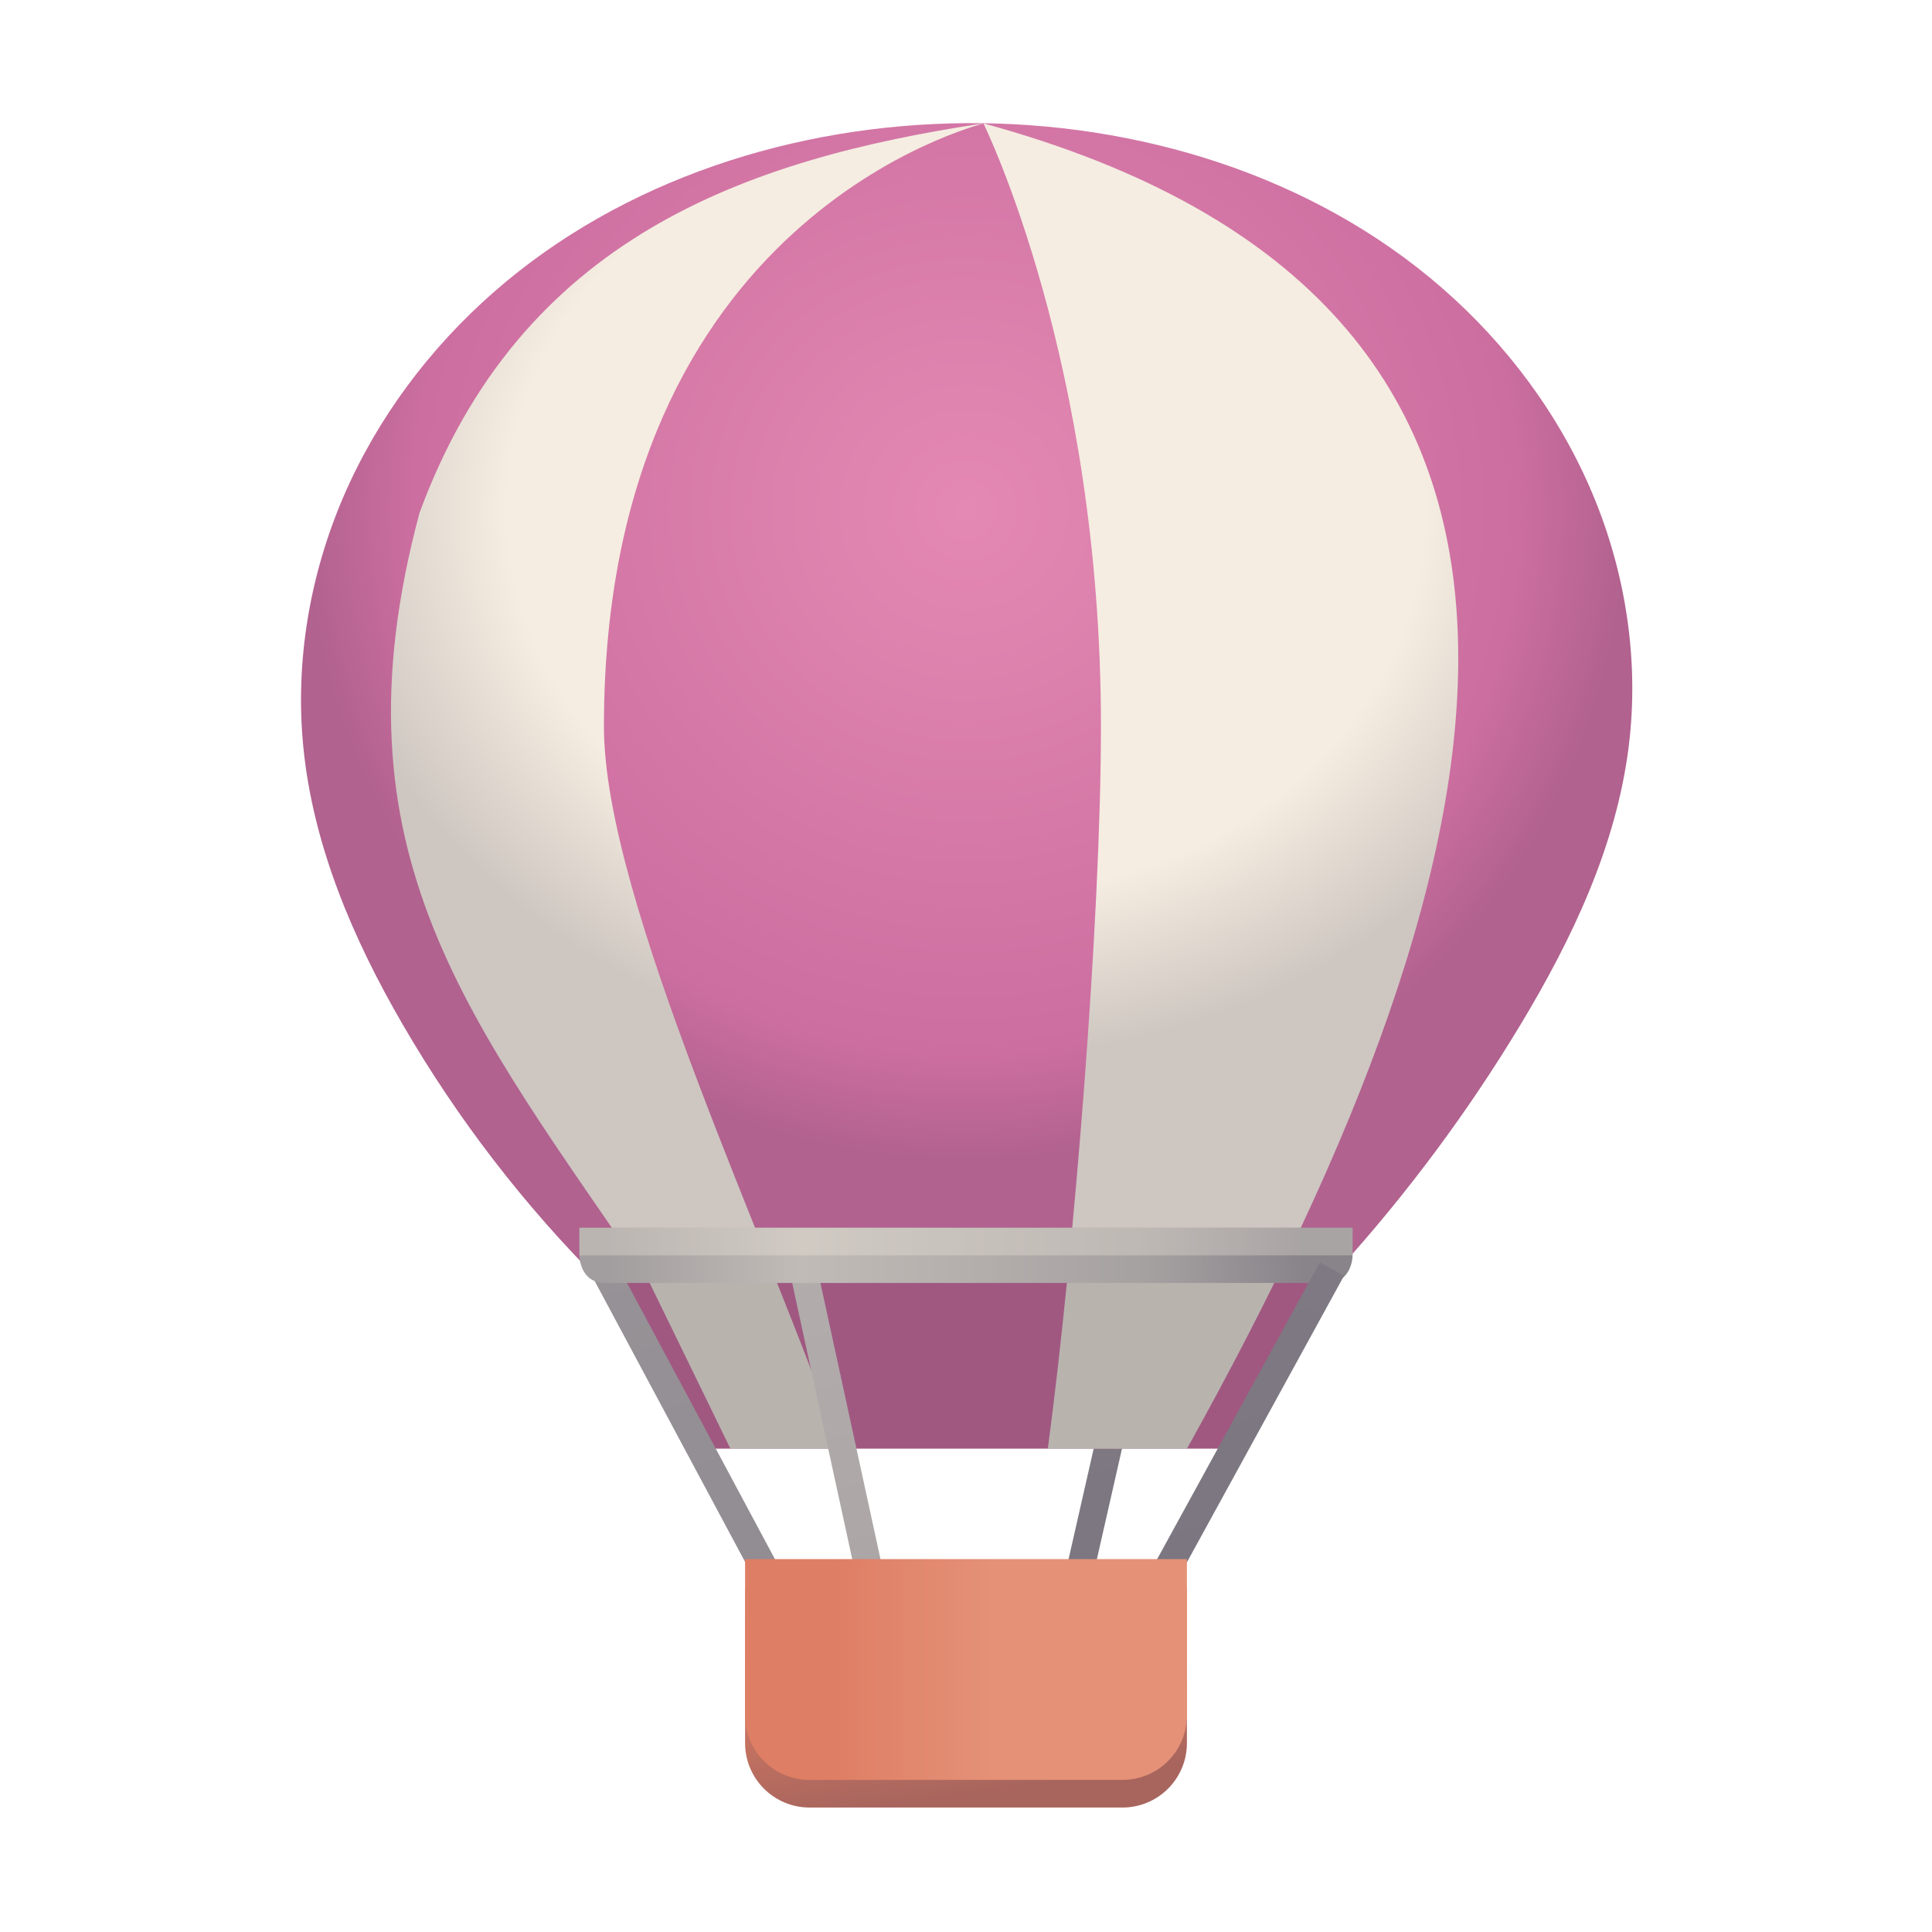
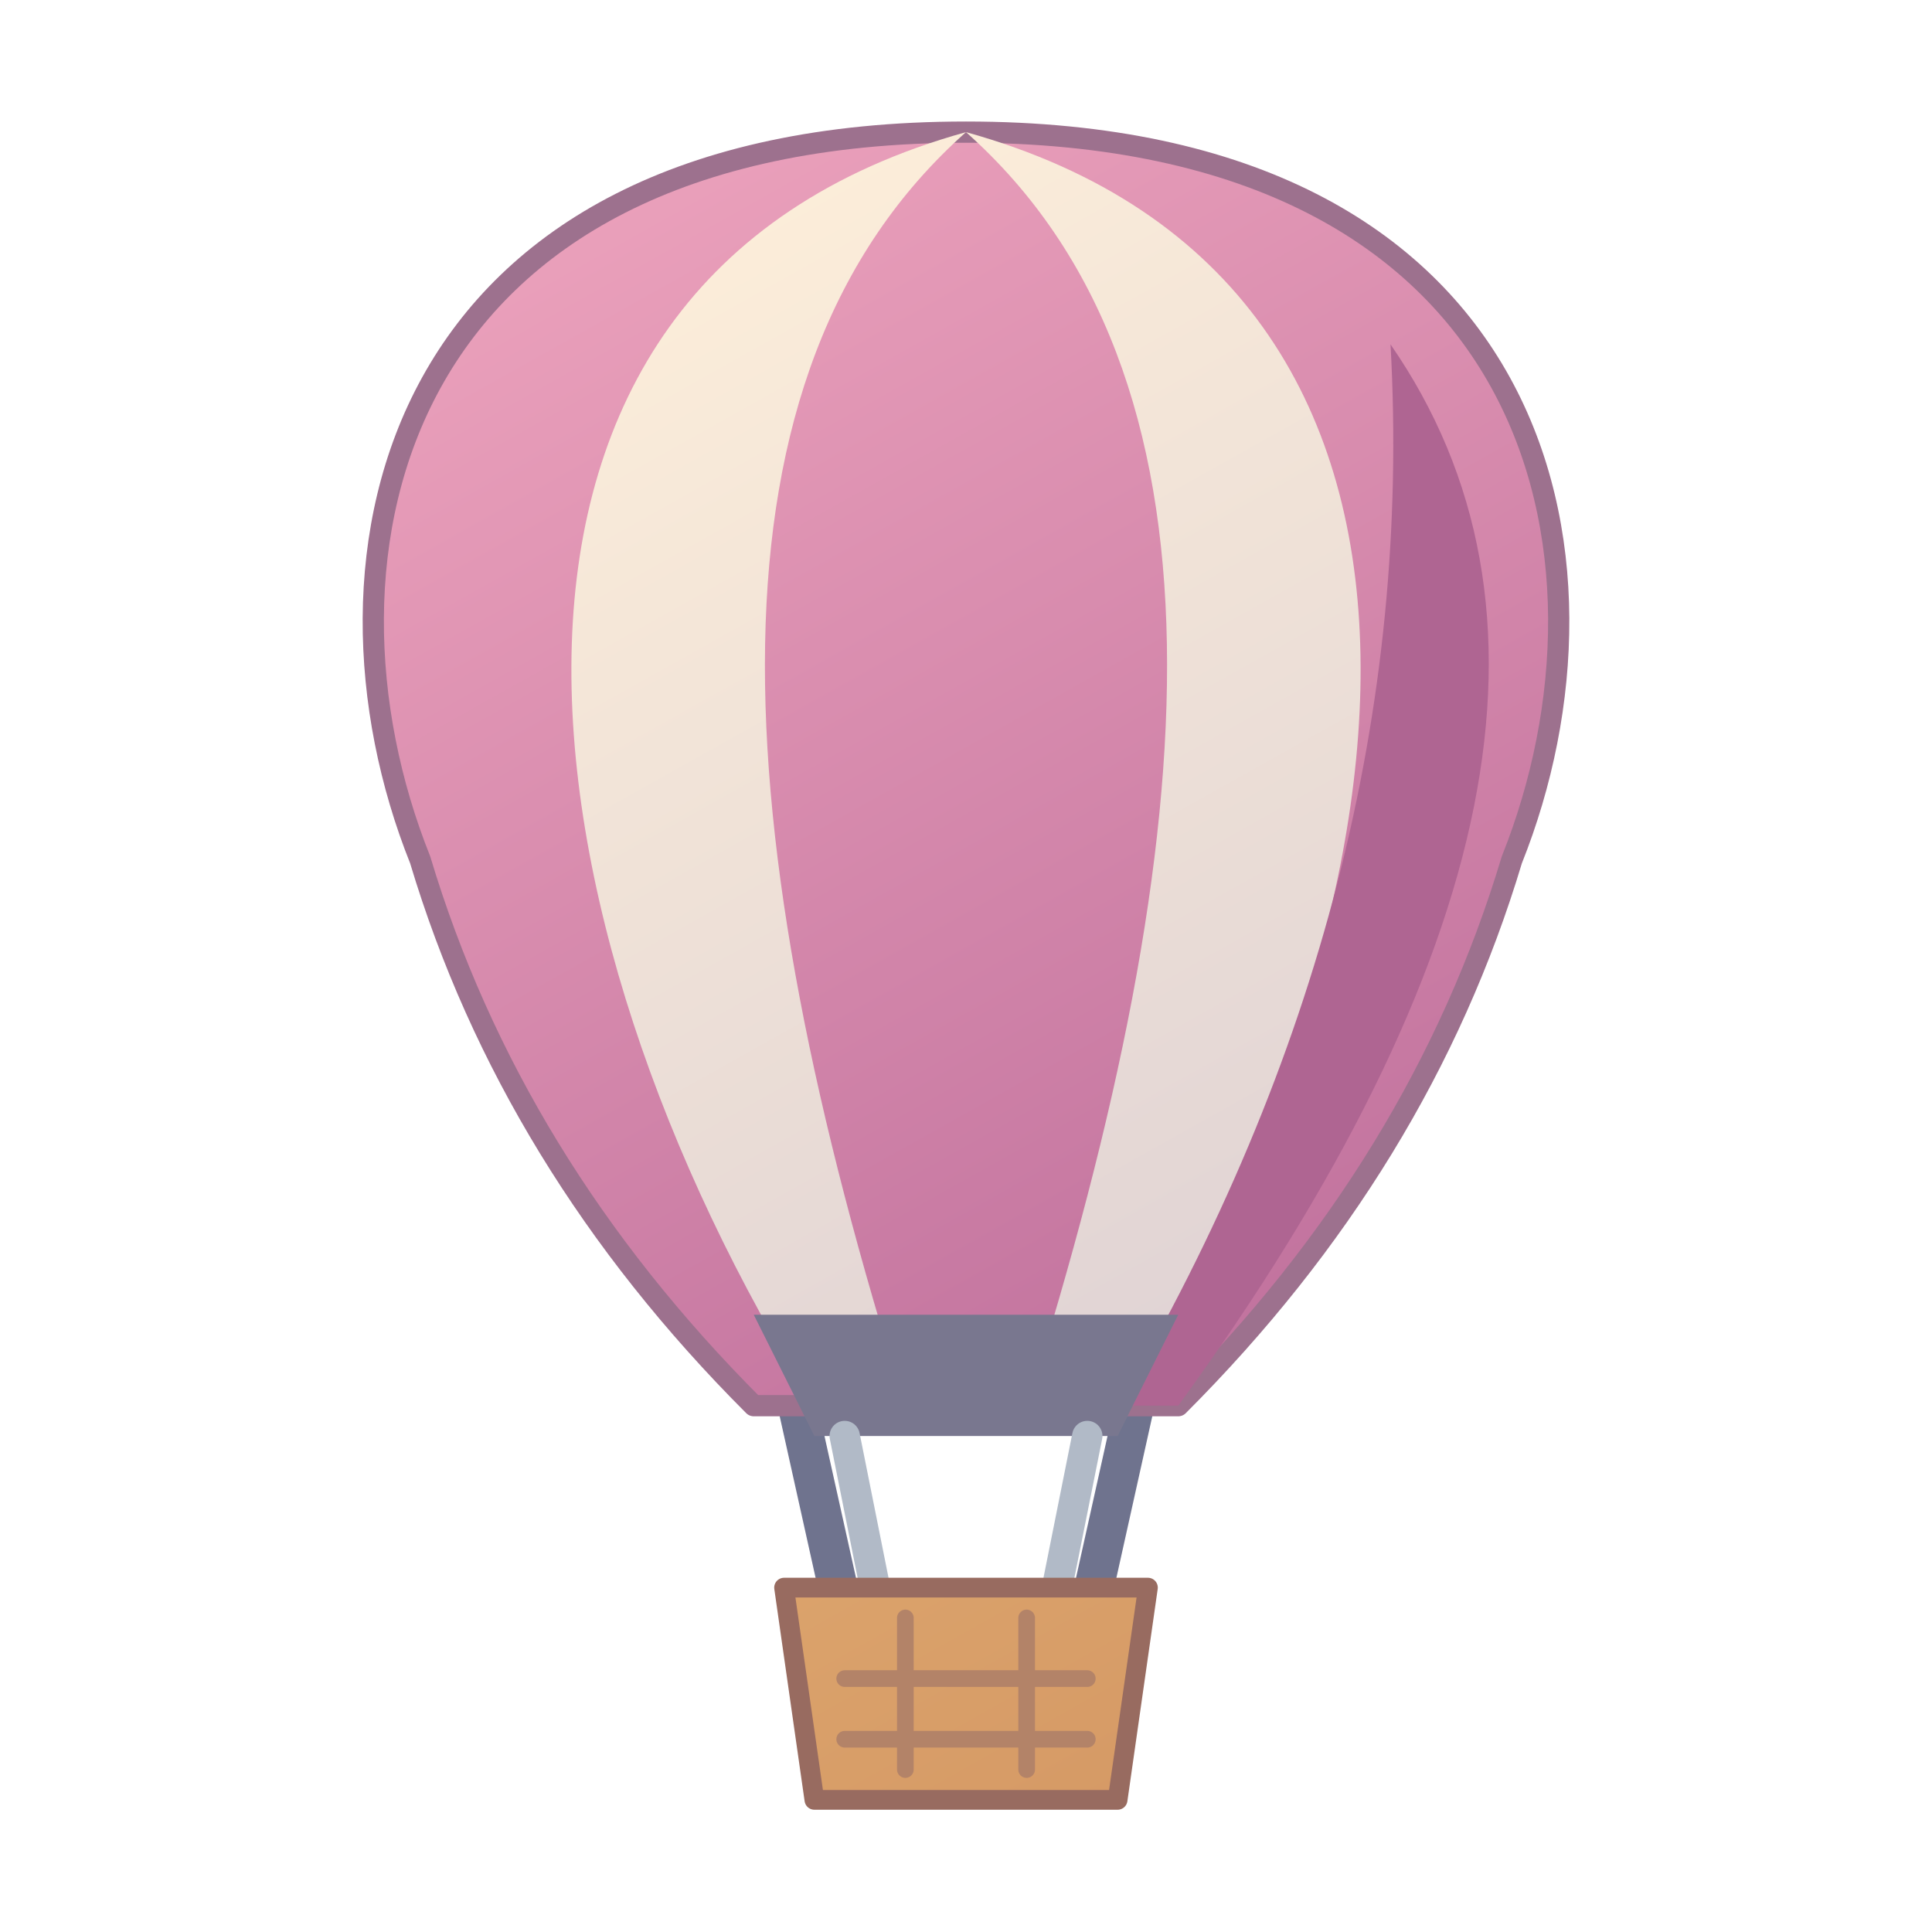
- <svg xmlns="http://www.w3.org/2000/svg" xmlns:xlink="http://www.w3.org/1999/xlink" width="64" height="64" viewBox="0 0 64 64">
-   <g id="frameless-artwork" transform="translate(-8.727273 -7.931818) scale(1.272727)">
+ <svg xmlns="http://www.w3.org/2000/svg" width="64" height="64" viewBox="0 0 64 64">
+   <g id="frameless-artwork" transform="translate(-0.143498 -0.64574) scale(1.004484)">
    <defs>
      <linearGradient id="enamel" x1="0" y1="0" x2=".6" y2="1">
-         <stop stop-color="#f5c3ca" />
+         <stop stop-color="#f4c8d7" />
        <stop offset=".4" stop-color="#e88bb6" />
-         <stop offset="1" stop-color="#a4688f" />
+         <stop offset="1" stop-color="#b94e87" />
      </linearGradient>
      <linearGradient id="ink" x1="0" y1="0" x2="1" y2="1">
-         <stop stop-color="#f3b6c0" />
+         <stop stop-color="#f4c8d7" />
        <stop offset=".6" stop-color="#e56ea1" />
-         <stop offset="1" stop-color="#a25682" />
+         <stop offset="1" stop-color="#b39bd9" />
      </linearGradient>
      <linearGradient id="gem" x1="0" y1="0" x2="1" y2="1">
-         <stop stop-color="#ceb7cc" />
+         <stop stop-color="#d9c3f2" />
        <stop offset=".5" stop-color="#9272ba" />
-         <stop offset="1" stop-color="#6e5991" />
+         <stop offset="1" stop-color="#71385f" />
      </linearGradient>
    </defs>
    <g stroke-linecap="round" stroke-linejoin="round" />
-     <svg width="46" height="46" viewBox="0 0 128 128" x="9" y="8" preserveAspectRatio="xMidYMid meet">
-       <defs>
-         <radialGradient id="src-d" gradientUnits="userSpaceOnUse" cx="64" cy="203.706" fx="64" fy="203.706" r="48" gradientTransform="matrix(1 0 0 .98499 0 -168.648)">
-           <stop offset="0" stop-color="#e489b3" />
-           <stop offset=".833" stop-color="#cc6ea0" />
-           <stop offset="1" stop-color="#b1628f" />
-         </radialGradient>
-         <radialGradient id="src-e" gradientUnits="userSpaceOnUse" cx="64" cy="209.913" fx="64" fy="209.913" r="41.212" gradientTransform="matrix(1.55293 0 0 1.31029 -35.388 -243.047)">
-           <stop offset="0" stop-color="#f5ede1" />
-           <stop offset=".519" stop-color="#f5ede1" />
-           <stop offset=".734" stop-color="#cec7c1" />
-           <stop offset="1" stop-color="#cdc6c1" />
-         </radialGradient>
-         <linearGradient id="src-h" gradientUnits="userSpaceOnUse" x1="46" y1="104" x2="96.377" y2="104" gradientTransform="translate(-8 -18)">
-           <stop offset="0" stop-color="#a29d9e" />
-           <stop offset=".278" stop-color="#c1bbb7" />
-           <stop offset=".774" stop-color="#a6a1a1" />
-           <stop offset="1" stop-color="#89848a" />
-         </linearGradient>
-         <linearGradient id="src-k" gradientUnits="userSpaceOnUse" x1="54" y1="284" x2="66" y2="284" gradientTransform="translate(0 -172)">
-           <stop offset="0" stop-color="#de7e64" />
-           <stop offset="1" stop-color="#e49178" />
-         </linearGradient>
-         <clipPath id="src-b">
-           <path d="M0 0h192v152H0z" />
-         </clipPath>
-         <clipPath id="src-c">
-           <path d="M0 0h192v152H0z" />
-         </clipPath>
-         <mask id="src-g">
-           <g filter="url(#src-a)">
-             <path fill-opacity=".1" d="M0 0h128v128H0z" />
-           </g>
-         </mask>
-         <mask id="src-j">
-           <g filter="url(#src-a)">
-             <path fill-opacity=".3" d="M0 0h128v128H0z" />
-           </g>
-         </mask>
-         <g id="src-i" clip-path="url(#src-c)">
-           <path d="M44 100h56v2H44zm0 0" fill="#f5ede1" />
-         </g>
-         <g id="src-f" clip-path="url(#src-b)">
-           <path d="M91 116l8-13H45l8.004 13zm0 0" fill-rule="evenodd" />
-         </g>
-         <filter id="src-a" filterUnits="objectBoundingBox" x="0%" y="0%" width="100%" height="100%">
-           <feColorMatrix in="SourceGraphic" values="0 0 0 0 1 0 0 0 0 1 0 0 0 0 1 0 0 0 1 0" />
-         </filter>
-         <linearGradient id="material-tour-1" x1="0.0" y1="0.0" x2="44.8" y2="128.0" gradientUnits="userSpaceOnUse">
-           <stop offset="0" stop-color="#989294" />
-           <stop offset=".32" stop-color="#89848a" />
-           <stop offset="1" stop-color="#7a757f" />
-         </linearGradient>
-         <linearGradient id="material-tour-2" x1="0.0" y1="0.0" x2="44.8" y2="128.0" gradientUnits="userSpaceOnUse">
-           <stop offset="0" stop-color="#c9c2bc" />
-           <stop offset=".32" stop-color="#c1bbb7" />
-           <stop offset="1" stop-color="#a8a2a4" />
-         </linearGradient>
-         <linearGradient id="material-tour-3" x1="0" y1="0" x2=".3" y2="1">
-           <stop offset="0" stop-color="#eba991" />
-           <stop offset=".32" stop-color="#de7e64" />
-           <stop offset="1" stop-color="#a8655d" />
-         </linearGradient>
-         <linearGradient id="material-tour-4" x1="0.0" y1="0.0" x2="44.8" y2="128.0" gradientUnits="userSpaceOnUse">
-           <stop offset="0" stop-color="#aea8a6" />
-           <stop offset=".32" stop-color="#a29d9e" />
-           <stop offset="1" stop-color="#8e8990" />
-         </linearGradient>
-       </defs>
-       <path d="M77 88l-5 22" fill="none" stroke-width="2" stroke="url(#material-tour-1)" />
-       <path d="M64 4c-12.355.09-24.879 4.074-34.176 12.215-4.652 4.066-8.449 9.133-10.898 14.805C16.48 36.695 15.402 42.977 16 49.125c.695 7.16 3.594 13.941 7.207 20.16a90.703 90.703 0 0014.398 18.7L44.395 100h37.96L91 87a114.167 114.167 0 0013.125-17.648c3.766-6.243 6.977-12.993 7.875-20.227.766-6.168-.207-12.52-2.613-18.254-2.403-5.734-6.219-10.848-10.907-14.93C89.105 7.773 76.434 3.911 64 4zm0 0" fill="url(#src-d)" />
-       <path d="M65.262 4.016c-17.219 2.597-33.532 8.3-40.848 28.23C17.81 56.95 28.074 68.863 41.09 88l5.851 12.008h7.922C49.938 85.496 37.777 60.34 37.777 47.703c0-37.058 27.282-43.558 27.485-43.687zm.004 0c.07.187 8.511 17.238 8.507 43.687 0 13.957-1.949 38.047-3.847 52.305H80c24.254-43.512 32.934-82.988-14.734-95.992zm0 0" fill="url(#src-e)" />
-       <use xlink:href="#src-f" transform="translate(-8 -16)" mask="url(#src-g)" />
-       <path d="M52 86l5 23" fill="none" stroke-width="2" stroke="url(#material-tour-2)" />
-       <path d="M80 110v11.316a4.666 4.666 0 01-4.676 4.676H52.676A4.666 4.666 0 0148 121.316V110zm0 0" fill="url(#material-tour-3)" />
-       <path d="M37.457 86.395L49.562 109" fill="none" stroke-width="2" stroke="url(#material-tour-4)" />
-       <path d="M36 84v2s0 2 1.871 2H90.13C92 88 92 86 92 86v-2zm0 0" fill="url(#src-h)" />
-       <use xlink:href="#src-i" transform="translate(-8 -16)" mask="url(#src-j)" />
-       <path d="M90.5 87l-12.063 22" fill="none" stroke-width="2" stroke="url(#material-tour-1)" />
-       <path d="M80 108v11.316a4.666 4.666 0 01-4.676 4.676H52.676A4.666 4.666 0 0148 119.316V108zm0 0" fill="url(#src-k)" />
-     </svg>
+     <defs>
+       <linearGradient id="s-paper" gradientUnits="userSpaceOnUse" x1="15" y1="8" x2="43" y2="58">
+         <stop stop-color="#fff0da" />
+         <stop offset="1" stop-color="#d7cbd3" />
+       </linearGradient>
+       <linearGradient id="s-jade" gradientUnits="userSpaceOnUse" x1="15" y1="8" x2="43" y2="58">
+         <stop stop-color="#88cdb9" />
+         <stop offset="1" stop-color="#44878c" />
+       </linearGradient>
+       <linearGradient id="s-blue" gradientUnits="userSpaceOnUse" x1="15" y1="8" x2="43" y2="58">
+         <stop stop-color="#9ab8d8" />
+         <stop offset="1" stop-color="#5d74a5" />
+       </linearGradient>
+       <linearGradient id="s-violet" gradientUnits="userSpaceOnUse" x1="15" y1="8" x2="43" y2="58">
+         <stop stop-color="#b3a1d9" />
+         <stop offset="1" stop-color="#8274a9" />
+       </linearGradient>
+       <linearGradient id="s-rose" gradientUnits="userSpaceOnUse" x1="15" y1="8" x2="43" y2="58">
+         <stop stop-color="#eca2bc" />
+         <stop offset="1" stop-color="#b66696" />
+       </linearGradient>
+       <linearGradient id="s-copper" gradientUnits="userSpaceOnUse" x1="15" y1="8" x2="43" y2="58">
+         <stop stop-color="#f0c582" />
+         <stop offset="1" stop-color="#d59965" />
+       </linearGradient>
+       <linearGradient id="s-steel" gradientUnits="userSpaceOnUse" x1="15" y1="8" x2="43" y2="58">
+         <stop stop-color="#cbd9d9" />
+         <stop offset="1" stop-color="#8298b0" />
+       </linearGradient>
+       <linearGradient id="s-coral" gradientUnits="userSpaceOnUse" x1="15" y1="8" x2="43" y2="58">
+         <stop stop-color="#ef9b83" />
+         <stop offset="1" stop-color="#cc697c" />
+       </linearGradient>
+       <linearGradient id="screen-glass" gradientUnits="userSpaceOnUse" x1="32" y1="10" x2="32" y2="45">
+         <stop stop-color="#42516c" />
+         <stop offset="1" stop-color="#29283e" />
+       </linearGradient>
+       <linearGradient id="rubber-handle" gradientUnits="userSpaceOnUse" x1="32" y1="8" x2="32" y2="24">
+         <stop stop-color="#ee9c91" />
+         <stop offset=".45" stop-color="#e87f8d" />
+         <stop offset="1" stop-color="#b85c7b" />
+       </linearGradient>
+     </defs>
+     <g data-material="authored" stroke-linecap="round" stroke-linejoin="round">
+       <path d="M26 45 28 54M38 45 36 54" fill="none" stroke="#6f738e" stroke-width="1.3" />
+       <path d="M32 5C13 5 10 19 14 29Q17 39 25 47H39Q47 39 50 29C54 19 51 5 32 5Z" fill="url(#s-rose)" stroke="#9d718e" stroke-width="0.7" />
+       <path d="M32 5C14 10 17 31 27 47H30C24 28 23 13 32 5Z" fill="url(#s-paper)" />
+       <path d="M32 5C50 10 47 31 37 47H34C40 28 41 13 32 5Z" fill="url(#s-paper)" />
+       <path d="M46 12Q55 25 39 47H37Q47 30 46 12Z" fill="#af6592" />
+       <path d="M25 44H39L37 48H27Z" fill="#79778f" />
+       <path d="M28 48 29 53M36 48 35 53" fill="none" stroke="#b1bac7" stroke-width="1" />
+       <path d="M26 53H38L37 60H27Z" fill="url(#s-copper)" stroke="#986b60" stroke-width="0.65" />
+       <path d="M28 56H36M28 58H36M30 54V59M34 54V59" fill="none" stroke="#b38368" stroke-width="0.55" />
+     </g>
  </g>
</svg>
